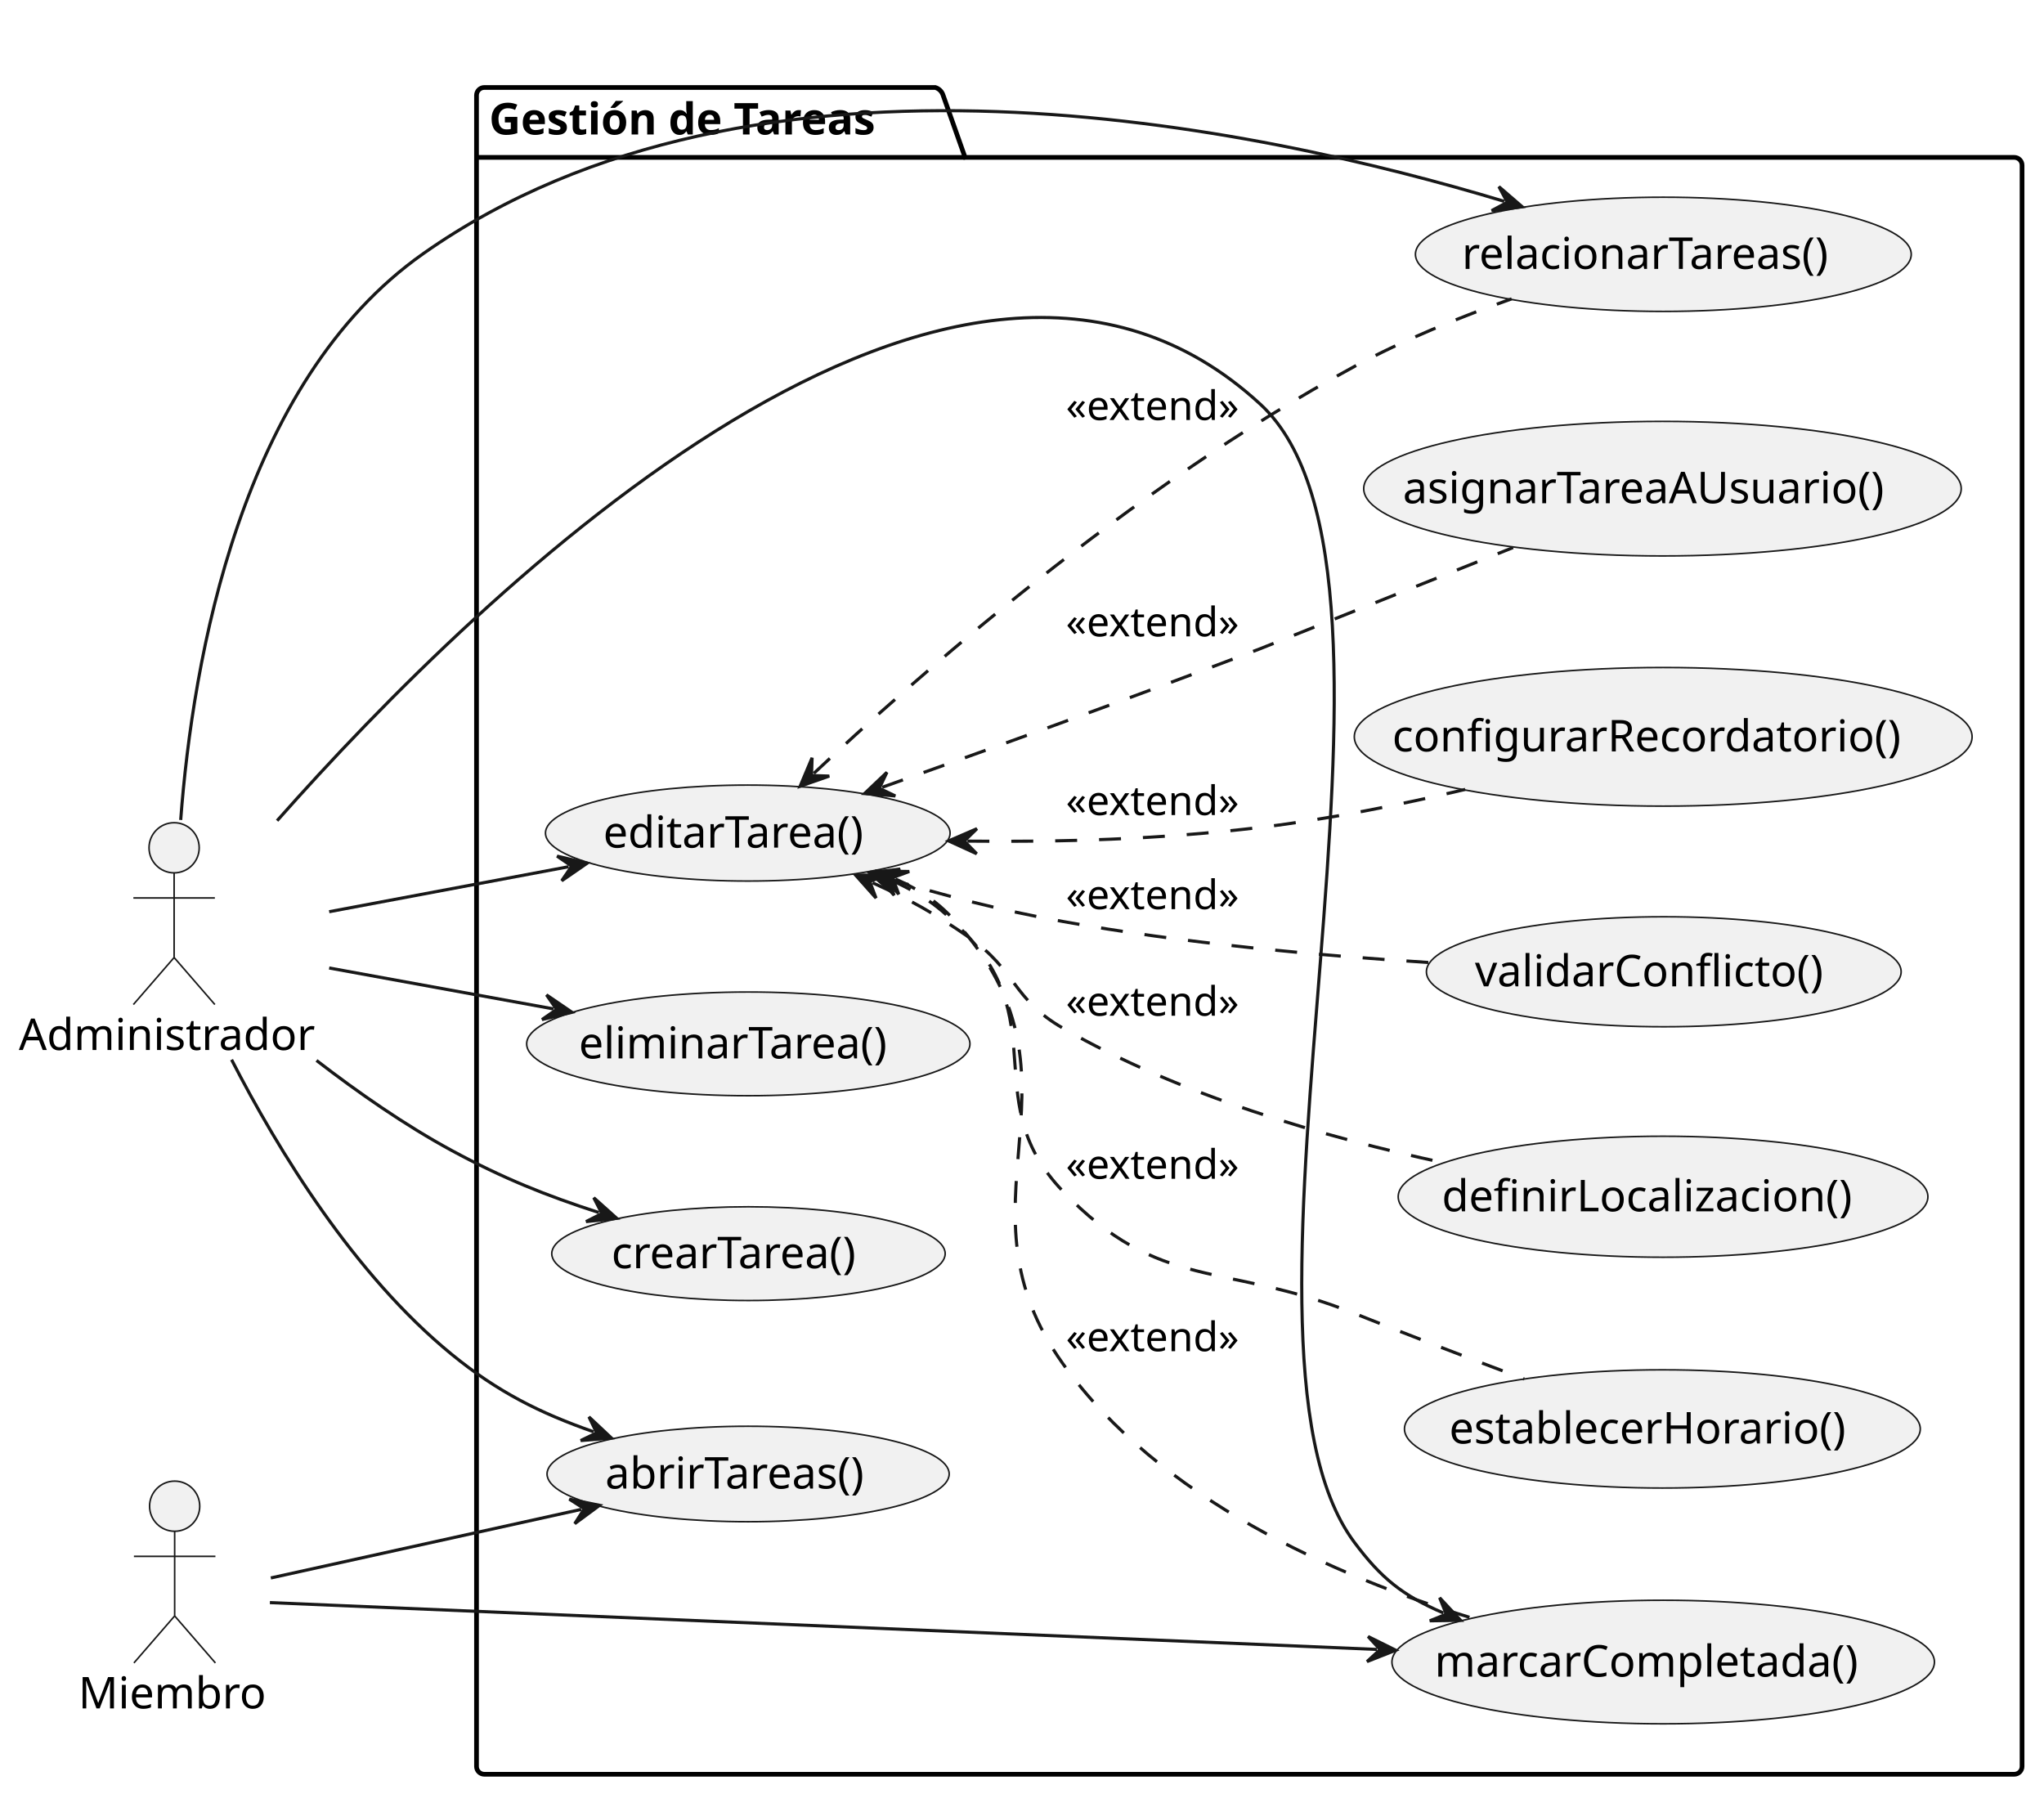
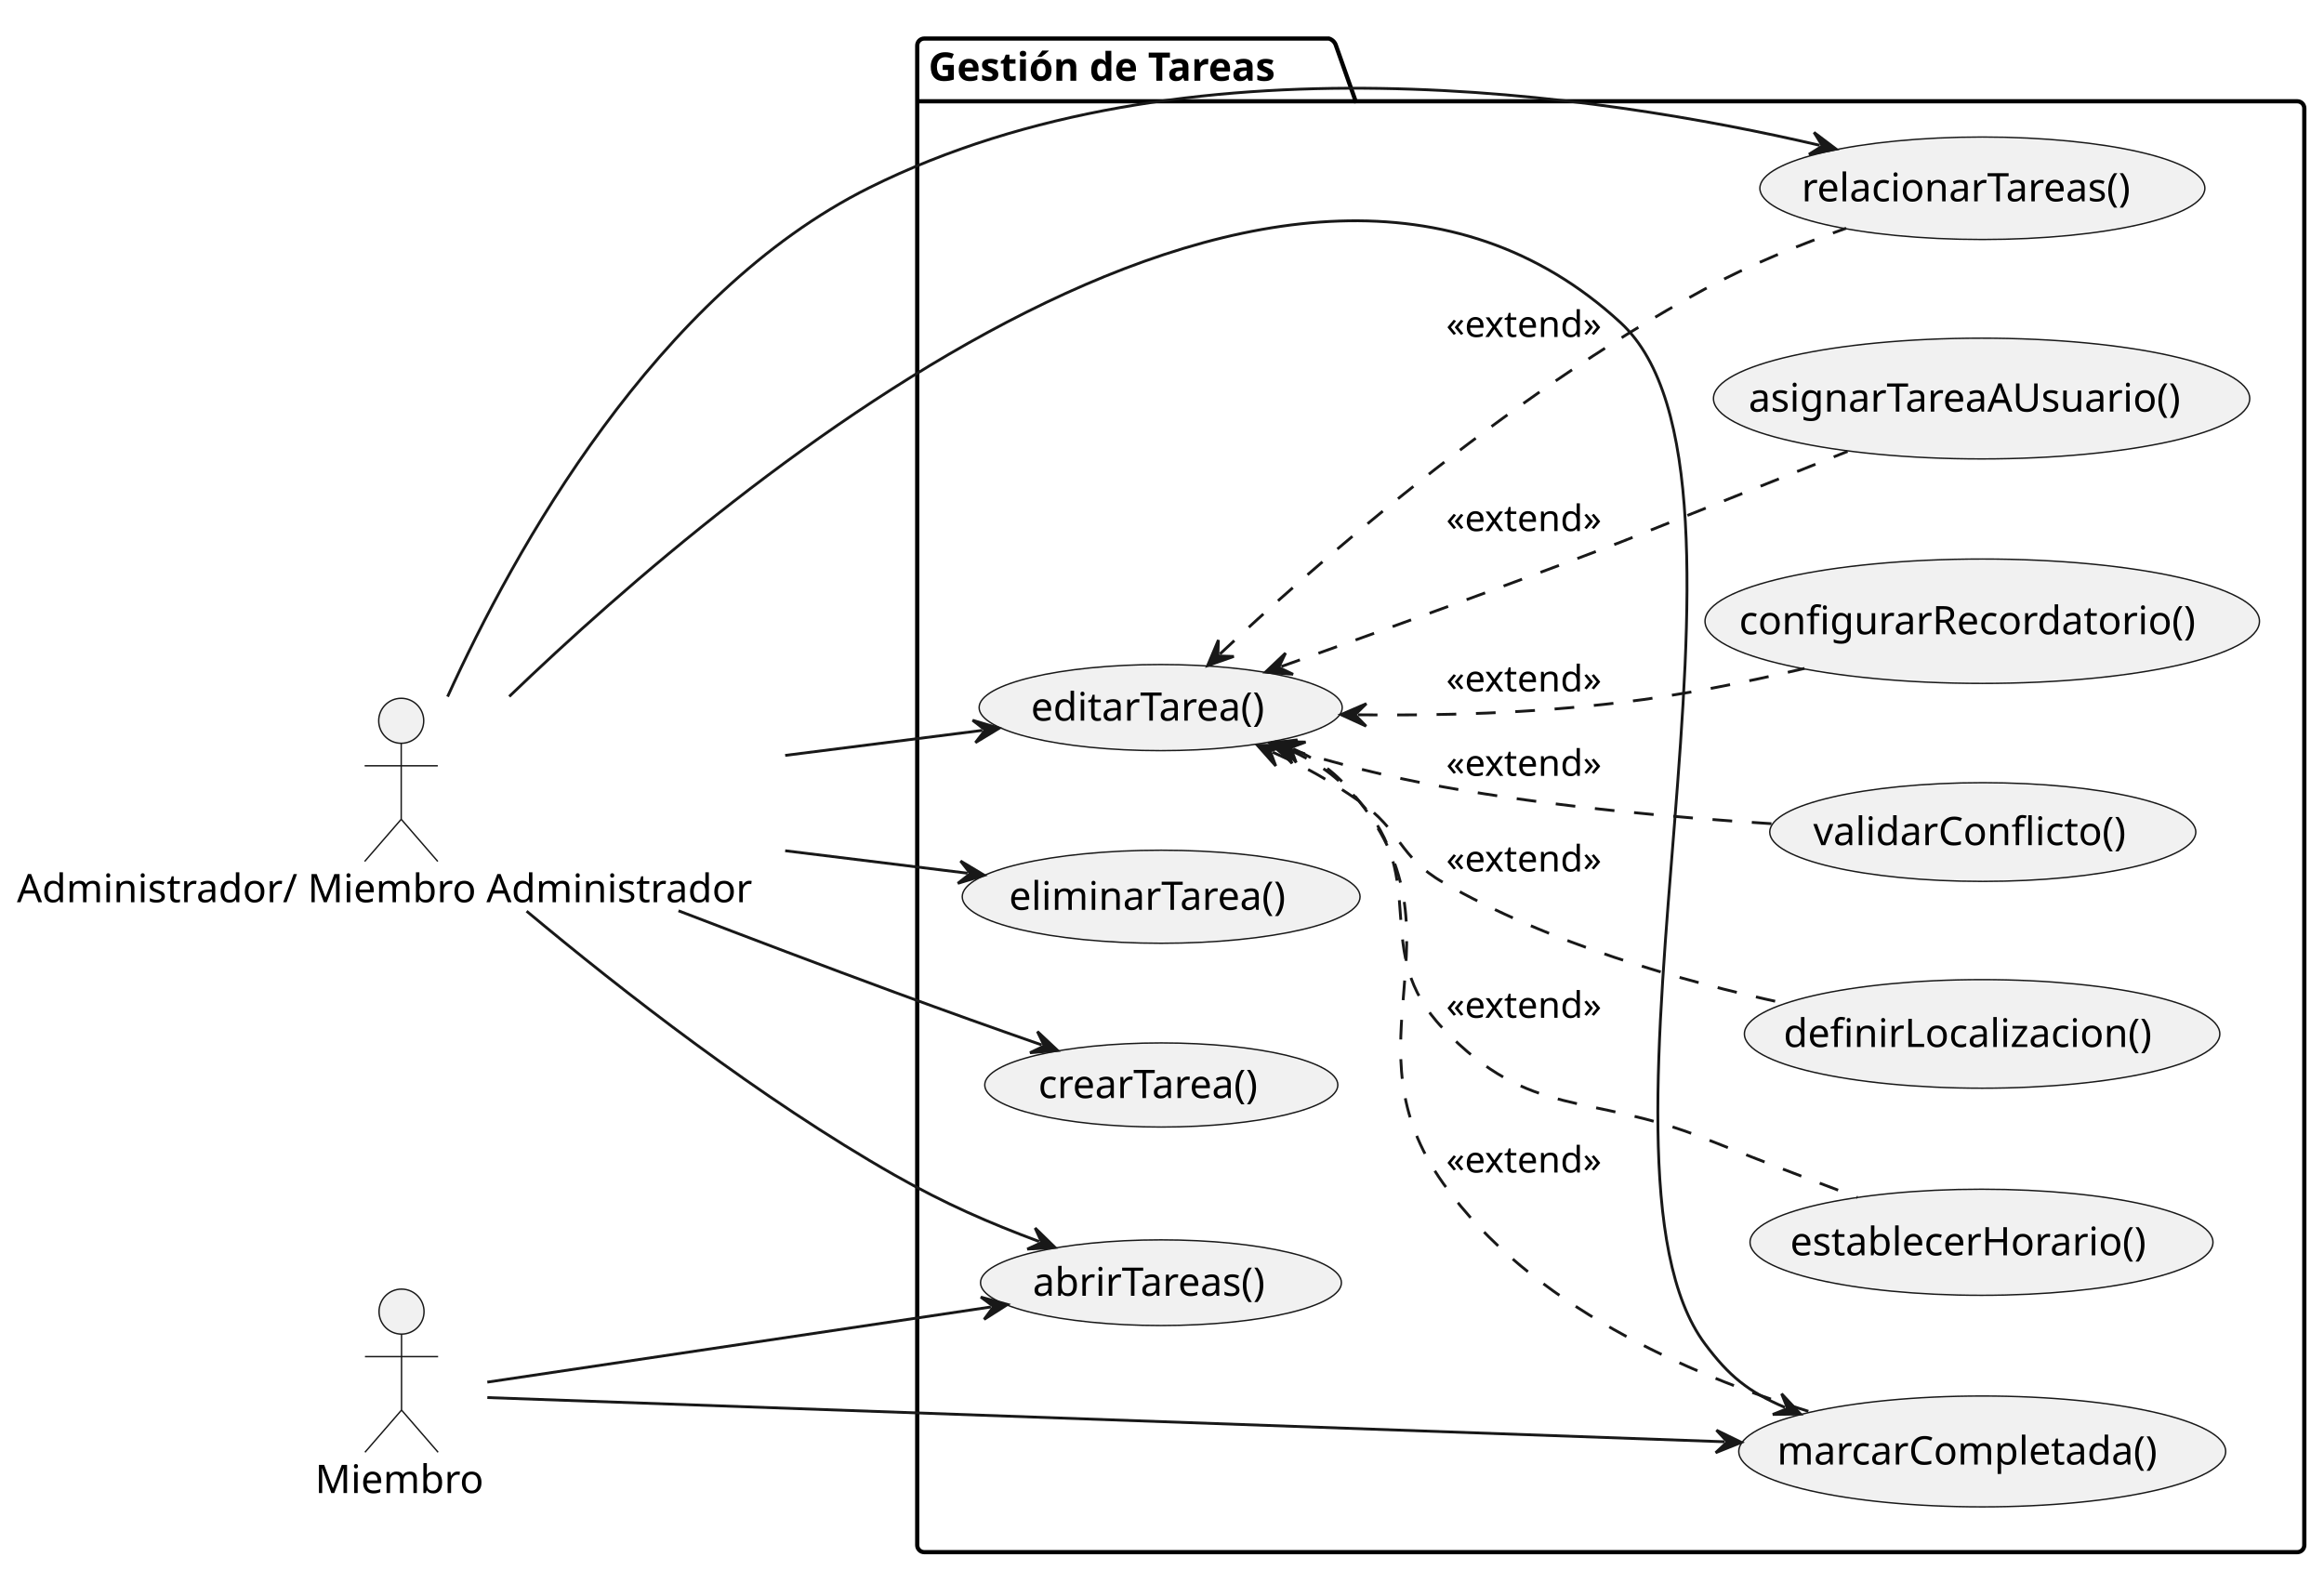
- <svg xmlns="http://www.w3.org/2000/svg" contentStyleType="text/css" data-diagram-type="DESCRIPTION" height="572px" preserveAspectRatio="none" style="width:652px;height:572px;background:#FFFFFF;" version="1.1" viewBox="0 0 652 572" width="652px" zoomAndPan="magnify">
+ <svg xmlns="http://www.w3.org/2000/svg" contentStyleType="text/css" data-diagram-type="DESCRIPTION" height="558px" preserveAspectRatio="none" style="width:826px;height:558px;background:#FFFFFF;" version="1.1" viewBox="0 0 826 558" width="826px" zoomAndPan="magnify">
  <defs />
  <g>
    <g class="cluster" data-entity="Gesti.n de Tareas" data-source-line="6" data-uid="ent0004" id="cluster_Gesti.n de Tareas">
-       <path d="M154.5,27.9 L298.337,27.9 A3.75,3.75 0 0 1 300.837,30.4 L307.837,50.197 L642.5,50.197 A2.5,2.5 0 0 1 645,52.697 L645,563.4 A2.5,2.5 0 0 1 642.5,565.9 L154.5,565.9 A2.5,2.5 0 0 1 152,563.4 L152,30.4 A2.5,2.5 0 0 1 154.5,27.9" fill="none" style="stroke:#000000;stroke-width:1.5;" />
-       <line style="stroke:#000000;stroke-width:1.5;" x1="152" x2="307.837" y1="50.197" y2="50.197" />
-       <text fill="#000000" font-family="sans-serif" font-size="14" font-weight="bold" lengthAdjust="spacing" textLength="142.837" x="156" y="42.895">Gestión de Tareas</text>
+       <path d="M328.5,13.7 L472.337,13.7 A3.75,3.75 0 0 1 474.837,16.2 L481.837,35.997 L816.5,35.997 A2.5,2.5 0 0 1 819,38.497 L819,549.2 A2.5,2.5 0 0 1 816.5,551.7 L328.5,551.7 A2.5,2.5 0 0 1 326,549.2 L326,16.2 A2.5,2.5 0 0 1 328.5,13.7" fill="none" style="stroke:#000000;stroke-width:1.5;" />
+       <line style="stroke:#000000;stroke-width:1.5;" x1="326" x2="481.837" y1="35.997" y2="35.997" />
+       <text fill="#000000" font-family="sans-serif" font-size="14" font-weight="bold" lengthAdjust="spacing" textLength="142.837" x="330" y="28.695">Gestión de Tareas</text>
    </g>
    <g class="entity" data-entity="UC1" data-source-line="8" data-uid="ent0005" id="entity_UC1">
-       <ellipse cx="238.748" cy="399.85" fill="#F1F1F1" rx="62.748" ry="14.95" style="stroke:#181818;stroke-width:0.5;" />
-       <text fill="#000000" font-family="sans-serif" font-size="14" lengthAdjust="spacing" textLength="87.404" x="195.046" y="404.498">crearTarea()</text>
+       <ellipse cx="412.748" cy="385.65" fill="#F1F1F1" rx="62.748" ry="14.95" style="stroke:#181818;stroke-width:0.5;" />
+       <text fill="#000000" font-family="sans-serif" font-size="14" lengthAdjust="spacing" textLength="87.404" x="369.046" y="390.298">crearTarea()</text>
    </g>
    <g class="entity" data-entity="UC2" data-source-line="9" data-uid="ent0006" id="entity_UC2">
-       <ellipse cx="238.53" cy="265.706" fill="#F1F1F1" rx="64.53" ry="15.306" style="stroke:#181818;stroke-width:0.5;" />
-       <text fill="#000000" font-family="sans-serif" font-size="14" lengthAdjust="spacing" textLength="92.217" x="192.421" y="270.354">editarTarea()</text>
+       <ellipse cx="412.53" cy="251.506" fill="#F1F1F1" rx="64.53" ry="15.306" style="stroke:#181818;stroke-width:0.5;" />
+       <text fill="#000000" font-family="sans-serif" font-size="14" lengthAdjust="spacing" textLength="92.217" x="366.421" y="256.154">editarTarea()</text>
    </g>
    <g class="entity" data-entity="UC3" data-source-line="10" data-uid="ent0007" id="entity_UC3">
-       <ellipse cx="238.698" cy="332.94" fill="#F1F1F1" rx="70.698" ry="16.54" style="stroke:#181818;stroke-width:0.5;" />
-       <text fill="#000000" font-family="sans-serif" font-size="14" lengthAdjust="spacing" textLength="108.131" x="184.632" y="337.588">eliminarTarea()</text>
+       <ellipse cx="412.698" cy="318.74" fill="#F1F1F1" rx="70.698" ry="16.54" style="stroke:#181818;stroke-width:0.5;" />
+       <text fill="#000000" font-family="sans-serif" font-size="14" lengthAdjust="spacing" textLength="108.131" x="358.632" y="323.388">eliminarTarea()</text>
    </g>
    <g class="entity" data-entity="UC4" data-source-line="11" data-uid="ent0008" id="entity_UC4">
-       <ellipse cx="530.526" cy="530.105" fill="#F1F1F1" rx="86.526" ry="19.705" style="stroke:#181818;stroke-width:0.5;" />
-       <text fill="#000000" font-family="sans-serif" font-size="14" lengthAdjust="spacing" textLength="145.831" x="457.611" y="534.754">marcarCompletada()</text>
+       <ellipse cx="704.526" cy="515.905" fill="#F1F1F1" rx="86.526" ry="19.705" style="stroke:#181818;stroke-width:0.5;" />
+       <text fill="#000000" font-family="sans-serif" font-size="14" lengthAdjust="spacing" textLength="145.831" x="631.611" y="520.554">marcarCompletada()</text>
    </g>
    <g class="entity" data-entity="UC8" data-source-line="12" data-uid="ent0009" id="entity_UC8">
-       <ellipse cx="238.636" cy="470.127" fill="#F1F1F1" rx="64.136" ry="15.227" style="stroke:#181818;stroke-width:0.5;" />
-       <text fill="#000000" font-family="sans-serif" font-size="14" lengthAdjust="spacing" textLength="91.164" x="193.054" y="474.776">abrirTareas()</text>
+       <ellipse cx="412.636" cy="455.927" fill="#F1F1F1" rx="64.136" ry="15.227" style="stroke:#181818;stroke-width:0.5;" />
+       <text fill="#000000" font-family="sans-serif" font-size="14" lengthAdjust="spacing" textLength="91.164" x="367.054" y="460.576">abrirTareas()</text>
    </g>
    <g class="entity" data-entity="UC5" data-source-line="15" data-uid="ent0010" id="entity_UC5">
-       <ellipse cx="530.577" cy="81.115" fill="#F1F1F1" rx="79.077" ry="18.215" style="stroke:#181818;stroke-width:0.5;" />
-       <text fill="#000000" font-family="sans-serif" font-size="14" lengthAdjust="spacing" textLength="128.495" x="466.329" y="85.764">relacionarTareas()</text>
+       <ellipse cx="704.577" cy="66.915" fill="#F1F1F1" rx="79.077" ry="18.215" style="stroke:#181818;stroke-width:0.5;" />
+       <text fill="#000000" font-family="sans-serif" font-size="14" lengthAdjust="spacing" textLength="128.495" x="640.329" y="71.564">relacionarTareas()</text>
    </g>
    <g class="entity" data-entity="UC6" data-source-line="16" data-uid="ent0011" id="entity_UC6">
-       <ellipse cx="530.269" cy="455.754" fill="#F1F1F1" rx="82.269" ry="18.854" style="stroke:#181818;stroke-width:0.5;" />
-       <text fill="#000000" font-family="sans-serif" font-size="14" lengthAdjust="spacing" textLength="135.994" x="462.272" y="460.402">establecerHorario()</text>
+       <ellipse cx="704.269" cy="441.554" fill="#F1F1F1" rx="82.269" ry="18.854" style="stroke:#181818;stroke-width:0.5;" />
+       <text fill="#000000" font-family="sans-serif" font-size="14" lengthAdjust="spacing" textLength="135.994" x="636.272" y="446.202">establecerHorario()</text>
    </g>
    <g class="entity" data-entity="UC7" data-source-line="17" data-uid="ent0012" id="entity_UC7">
-       <ellipse cx="530.484" cy="381.697" fill="#F1F1F1" rx="84.484" ry="19.297" style="stroke:#181818;stroke-width:0.5;" />
-       <text fill="#000000" font-family="sans-serif" font-size="14" lengthAdjust="spacing" textLength="141.135" x="459.917" y="386.345">definirLocalizacion()</text>
+       <ellipse cx="704.484" cy="367.497" fill="#F1F1F1" rx="84.484" ry="19.297" style="stroke:#181818;stroke-width:0.5;" />
+       <text fill="#000000" font-family="sans-serif" font-size="14" lengthAdjust="spacing" textLength="141.135" x="633.917" y="372.145">definirLocalizacion()</text>
    </g>
    <g class="entity" data-entity="UC9" data-source-line="18" data-uid="ent0013" id="entity_UC9">
-       <ellipse cx="530.717" cy="309.943" fill="#F1F1F1" rx="75.717" ry="17.543" style="stroke:#181818;stroke-width:0.5;" />
-       <text fill="#000000" font-family="sans-serif" font-size="14" lengthAdjust="spacing" textLength="120.463" x="470.486" y="314.592">validarConflicto()</text>
+       <ellipse cx="704.717" cy="295.743" fill="#F1F1F1" rx="75.717" ry="17.543" style="stroke:#181818;stroke-width:0.5;" />
+       <text fill="#000000" font-family="sans-serif" font-size="14" lengthAdjust="spacing" textLength="120.463" x="644.486" y="300.392">validarConflicto()</text>
    </g>
    <g class="entity" data-entity="UC10" data-source-line="19" data-uid="ent0014" id="entity_UC10">
-       <ellipse cx="530.533" cy="235.007" fill="#F1F1F1" rx="98.533" ry="22.107" style="stroke:#181818;stroke-width:0.5;" />
-       <text fill="#000000" font-family="sans-serif" font-size="14" lengthAdjust="spacing" textLength="172.819" x="444.123" y="239.655">configurarRecordatorio()</text>
+       <ellipse cx="704.533" cy="220.807" fill="#F1F1F1" rx="98.533" ry="22.107" style="stroke:#181818;stroke-width:0.5;" />
+       <text fill="#000000" font-family="sans-serif" font-size="14" lengthAdjust="spacing" textLength="172.819" x="618.123" y="225.455">configurarRecordatorio()</text>
    </g>
    <g class="entity" data-entity="UC11" data-source-line="20" data-uid="ent0015" id="entity_UC11">
-       <ellipse cx="530.3" cy="155.86" fill="#F1F1F1" rx="95.3" ry="21.46" style="stroke:#181818;stroke-width:0.5;" />
-       <text fill="#000000" font-family="sans-serif" font-size="14" lengthAdjust="spacing" textLength="165.642" x="447.479" y="160.508">asignarTareaAUsuario()</text>
+       <ellipse cx="704.3" cy="141.66" fill="#F1F1F1" rx="95.3" ry="21.46" style="stroke:#181818;stroke-width:0.5;" />
+       <text fill="#000000" font-family="sans-serif" font-size="14" lengthAdjust="spacing" textLength="165.642" x="621.479" y="146.308">asignarTareaAUsuario()</text>
    </g>
    <g class="entity" data-entity="Admin" data-source-line="3" data-uid="ent0002" id="entity_Admin">
-       <ellipse cx="55.54" cy="270.4" fill="#F1F1F1" rx="8" ry="8" style="stroke:#181818;stroke-width:0.5;" />
-       <path d="M55.54,278.4 L55.54,305.4 M42.54,286.4 L68.54,286.4 M55.54,305.4 L42.54,320.4 M55.54,305.4 L68.54,320.4" fill="none" style="stroke:#181818;stroke-width:0.5;" />
-       <text fill="#000000" font-family="sans-serif" font-size="14" lengthAdjust="spacing" textLength="99.08" x="6" y="334.895">Administrador</text>
+       <ellipse cx="142.602" cy="256.2" fill="#F1F1F1" rx="8" ry="8" style="stroke:#181818;stroke-width:0.5;" />
+       <path d="M142.602,264.2 L142.602,291.2 M129.602,272.2 L155.602,272.2 M142.602,291.2 L129.602,306.2 M142.602,291.2 L155.602,306.2" fill="none" style="stroke:#181818;stroke-width:0.5;" />
+       <text fill="#000000" font-family="sans-serif" font-size="14" lengthAdjust="spacing" textLength="273.205" x="6" y="320.695">Administrador/ Miembro Administrador</text>
    </g>
    <g class="entity" data-entity="Miem" data-source-line="4" data-uid="ent0003" id="entity_Miem">
-       <ellipse cx="55.714" cy="480.4" fill="#F1F1F1" rx="8" ry="8" style="stroke:#181818;stroke-width:0.5;" />
-       <path d="M55.714,488.4 L55.714,515.4 M42.714,496.4 L68.714,496.4 M55.714,515.4 L42.714,530.4 M55.714,515.4 L68.714,530.4" fill="none" style="stroke:#181818;stroke-width:0.5;" />
-       <text fill="#000000" font-family="sans-serif" font-size="14" lengthAdjust="spacing" textLength="61.428" x="25" y="544.895">Miembro</text>
+       <ellipse cx="142.714" cy="466.2" fill="#F1F1F1" rx="8" ry="8" style="stroke:#181818;stroke-width:0.5;" />
+       <path d="M142.714,474.2 L142.714,501.2 M129.714,482.2 L155.714,482.2 M142.714,501.2 L129.714,516.2 M142.714,501.2 L155.714,516.2" fill="none" style="stroke:#181818;stroke-width:0.5;" />
+       <text fill="#000000" font-family="sans-serif" font-size="14" lengthAdjust="spacing" textLength="61.428" x="112" y="530.695">Miembro</text>
    </g>
    <g class="link" data-entity-1="Admin" data-entity-2="UC1" data-source-line="24" data-uid="lnk16" id="link_Admin_UC1">
-       <path d="M100.96,338.23 C114.23,348.46 129.2,358.88 144,366.9 C160.5,375.84 174.19,381.306 191.03,386.746" fill="none" id="Admin-to-UC1" style="stroke:#181818;stroke-width:1;" />
-       <polygon fill="#181818" points="196.74,388.59,189.405,382.017,191.982,387.053,186.946,389.63,196.74,388.59" style="stroke:#181818;stroke-width:1;" />
+       <path d="M241.15,323.73 C266.15,333.32 293.03,343.5 318,352.7 C337.06,359.72 352.746,365.301 370.236,371.411" fill="none" id="Admin-to-UC1" style="stroke:#181818;stroke-width:1;" />
+       <polygon fill="#181818" points="375.9,373.39,368.723,366.646,371.18,371.741,366.084,374.198,375.9,373.39" style="stroke:#181818;stroke-width:1;" />
    </g>
    <g class="link" data-entity-1="Admin" data-entity-2="UC2" data-source-line="25" data-uid="lnk17" id="link_Admin_UC2">
-       <path d="M105,290.79 C130.45,286.01 155.693,281.269 181.383,276.439" fill="none" id="Admin-to-UC2" style="stroke:#181818;stroke-width:1;" />
-       <polygon fill="#181818" points="187.28,275.33,177.696,273.062,182.366,276.254,179.174,280.924,187.28,275.33" style="stroke:#181818;stroke-width:1;" />
+       <path d="M279.07,268.5 C305.94,265.09 326.788,262.445 349.168,259.605" fill="none" id="Admin-to-UC2" style="stroke:#181818;stroke-width:1;" />
+       <polygon fill="#181818" points="355.12,258.85,345.688,256.015,350.16,259.479,346.695,263.951,355.12,258.85" style="stroke:#181818;stroke-width:1;" />
    </g>
    <g class="link" data-entity-1="Admin" data-entity-2="UC3" data-source-line="26" data-uid="lnk18" id="link_Admin_UC3">
-       <path d="M105,308.74 C128.88,313.1 151.868,317.282 176.558,321.792" fill="none" id="Admin-to-UC3" style="stroke:#181818;stroke-width:1;" />
-       <polygon fill="#181818" points="182.46,322.87,174.325,317.318,177.541,321.971,172.888,325.188,182.46,322.87" style="stroke:#181818;stroke-width:1;" />
+       <path d="M279.07,302.39 C303.87,305.45 322.635,307.756 343.895,310.376" fill="none" id="Admin-to-UC3" style="stroke:#181818;stroke-width:1;" />
+       <polygon fill="#181818" points="349.85,311.11,341.407,306.039,344.887,310.498,340.428,313.979,349.85,311.11" style="stroke:#181818;stroke-width:1;" />
    </g>
    <g class="link" data-entity-1="Admin" data-entity-2="UC4" data-source-line="27" data-uid="lnk19" id="link_Admin_UC4">
-       <path d="M88.39,261.76 C153.85,187.86 305.38,39.93 402,128.9 C461.54,183.73 383.61,427.02 432,491.9 C440.47,503.26 447.311,508.865 460.411,514.455" fill="none" id="Admin-to-UC4" style="stroke:#181818;stroke-width:1;" />
-       <polygon fill="#181818" points="465.93,516.81,459.222,509.599,461.331,514.848,456.082,516.957,465.93,516.81" style="stroke:#181818;stroke-width:1;" />
+       <path d="M181,247.56 C262.51,169.15 457.95,6 576,114.7 C635.54,169.53 557.61,412.82 606,477.7 C614.47,489.06 621.311,494.665 634.411,500.255" fill="none" id="Admin-to-UC4" style="stroke:#181818;stroke-width:1;" />
+       <polygon fill="#181818" points="639.93,502.61,633.222,495.399,635.331,500.648,630.082,502.757,639.93,502.61" style="stroke:#181818;stroke-width:1;" />
    </g>
    <g class="link" data-entity-1="Admin" data-entity-2="UC5" data-source-line="28" data-uid="lnk20" id="link_Admin_UC5">
-       <path d="M57.64,261.53 C61.48,210.49 76.7,121.93 135,80.9 C241.41,6 401.436,40.545 479.836,64.225" fill="none" id="Admin-to-UC5" style="stroke:#181818;stroke-width:1;" />
-       <polygon fill="#181818" points="485.58,65.96,478.121,59.529,480.794,64.514,475.808,67.187,485.58,65.96" style="stroke:#181818;stroke-width:1;" />
+       <path d="M159.08,247.62 C182.71,195.61 233.06,104.5 309,66.7 C421.05,10.93 568.316,33.423 646.766,51.643" fill="none" id="Admin-to-UC5" style="stroke:#181818;stroke-width:1;" />
+       <polygon fill="#181818" points="652.61,53,644.748,47.068,647.74,51.869,642.938,54.86,652.61,53" style="stroke:#181818;stroke-width:1;" />
    </g>
    <g class="link" data-entity-1="Admin" data-entity-2="UC8" data-source-line="29" data-uid="lnk21" id="link_Admin_UC8">
-       <path d="M73.87,337.99 C88.84,367.12 112.93,406.48 144,431.9 C158.78,443.99 172.266,450.7 189.376,456.68" fill="none" id="Admin-to-UC8" style="stroke:#181818;stroke-width:1;" />
-       <polygon fill="#181818" points="195.04,458.66,187.864,451.915,190.32,457.01,185.224,459.467,195.04,458.66" style="stroke:#181818;stroke-width:1;" />
+       <path d="M187.17,323.87 C221.18,352.28 270.44,390.67 318,417.7 C335.98,427.92 351.627,434.697 369.327,441.286" fill="none" id="Admin-to-UC8" style="stroke:#181818;stroke-width:1;" />
+       <polygon fill="#181818" points="374.95,443.38,367.911,436.491,370.264,441.635,365.12,443.988,374.95,443.38" style="stroke:#181818;stroke-width:1;" />
    </g>
    <g class="link" data-entity-1="Miem" data-entity-2="UC4" data-source-line="32" data-uid="lnk22" id="link_Miem_UC4">
-       <path d="M86.09,511.15 C156.77,514.14 331.575,521.526 439.225,526.086" fill="none" id="Miem-to-UC4" style="stroke:#181818;stroke-width:1;" />
-       <polygon fill="#181818" points="445.22,526.34,436.397,521.963,440.224,526.128,436.059,529.956,445.22,526.34" style="stroke:#181818;stroke-width:1;" />
+       <path d="M173.21,496.76 C255.97,499.72 485.394,507.906 612.924,512.466" fill="none" id="Miem-to-UC4" style="stroke:#181818;stroke-width:1;" />
+       <polygon fill="#181818" points="618.92,512.68,610.069,508.361,613.923,512.501,609.783,516.356,618.92,512.68" style="stroke:#181818;stroke-width:1;" />
    </g>
    <g class="link" data-entity-1="Miem" data-entity-2="UC8" data-source-line="33" data-uid="lnk23" id="link_Miem_UC8">
-       <path d="M86.39,503.29 C114.9,496.99 152.421,488.705 185.401,481.415" fill="none" id="Miem-to-UC8" style="stroke:#181818;stroke-width:1;" />
-       <polygon fill="#181818" points="191.26,480.12,181.609,478.157,186.378,481.199,183.335,485.968,191.26,480.12" style="stroke:#181818;stroke-width:1;" />
+       <path d="M173.2,491.27 C217.77,484.62 296.676,472.836 352.166,464.555" fill="none" id="Miem-to-UC8" style="stroke:#181818;stroke-width:1;" />
+       <polygon fill="#181818" points="358.1,463.67,348.608,461.042,353.155,464.408,349.789,468.954,358.1,463.67" style="stroke:#181818;stroke-width:1;" />
    </g>
    <g class="link" data-entity-1="UC2" data-entity-2="UC4" data-source-line="36" data-uid="lnk24" id="link_UC2_UC4">
-       <path d="M285.64,280.339 C296.39,285.289 301.6,289.6 309,298.9 C347.55,347.33 303.08,384.49 339,434.9 C369.77,478.09 425.9,502.71 469.29,516.01" fill="none" id="UC2-backto-UC4" style="stroke:#181818;stroke-width:1;stroke-dasharray:7,7;" />
-       <polygon fill="#181818" points="280.19,277.83,286.692,285.228,284.732,279.921,290.038,277.961,280.19,277.83" style="stroke:#181818;stroke-width:1;" />
-       <text fill="#000000" font-family="sans-serif" font-size="13" lengthAdjust="spacing" textLength="61.185" x="340" y="430.967">«extend»</text>
+       <path d="M459.64,266.139 C470.39,271.089 475.6,275.4 483,284.7 C521.55,333.13 477.08,370.29 513,420.7 C543.77,463.89 599.9,488.51 643.29,501.81" fill="none" id="UC2-backto-UC4" style="stroke:#181818;stroke-width:1;stroke-dasharray:7,7;" />
+       <polygon fill="#181818" points="454.19,263.63,460.692,271.028,458.732,265.721,464.038,263.761,454.19,263.63" style="stroke:#181818;stroke-width:1;" />
+       <text fill="#000000" font-family="sans-serif" font-size="13" lengthAdjust="spacing" textLength="61.185" x="514" y="416.767">«extend»</text>
    </g>
    <g class="link" data-entity-1="UC2" data-entity-2="UC5" data-source-line="37" data-uid="lnk25" id="link_UC2_UC5">
-       <path d="M259.593,246.671 C290.893,217.261 359.89,155.92 432,116.9 C447.71,108.4 465.85,101.09 482.19,95.32" fill="none" id="UC2-backto-UC5" style="stroke:#181818;stroke-width:1;stroke-dasharray:7,7;" />
-       <polygon fill="#181818" points="255.22,250.78,264.518,247.532,258.864,247.356,259.04,241.702,255.22,250.78" style="stroke:#181818;stroke-width:1;" />
-       <text fill="#000000" font-family="sans-serif" font-size="13" lengthAdjust="spacing" textLength="61.185" x="340" y="133.967">«extend»</text>
+       <path d="M433.593,232.471 C464.893,203.061 533.89,141.72 606,102.7 C621.71,94.2 639.85,86.89 656.19,81.12" fill="none" id="UC2-backto-UC5" style="stroke:#181818;stroke-width:1;stroke-dasharray:7,7;" />
+       <polygon fill="#181818" points="429.22,236.58,438.518,233.332,432.864,233.156,433.04,227.502,429.22,236.58" style="stroke:#181818;stroke-width:1;" />
+       <text fill="#000000" font-family="sans-serif" font-size="13" lengthAdjust="spacing" textLength="61.185" x="514" y="119.767">«extend»</text>
    </g>
    <g class="link" data-entity-1="UC2" data-entity-2="UC6" data-source-line="38" data-uid="lnk26" id="link_UC2_UC6">
-       <path d="M284.132,280.664 C295.101,285.654 300.79,289.93 309,298.9 C334.92,327.22 312.44,352.19 339,379.9 C370.01,412.26 390.37,402.28 432,418.9 C449.65,425.95 469.23,433.44 486.18,439.83" fill="none" id="UC2-backto-UC6" style="stroke:#181818;stroke-width:1;stroke-dasharray:7,7;" />
-       <polygon fill="#181818" points="278.67,278.18,285.206,285.548,283.221,280.25,288.519,278.265,278.67,278.18" style="stroke:#181818;stroke-width:1;" />
-       <text fill="#000000" font-family="sans-serif" font-size="13" lengthAdjust="spacing" textLength="61.185" x="340" y="375.967">«extend»</text>
+       <path d="M458.132,266.464 C469.101,271.454 474.79,275.73 483,284.7 C508.92,313.02 486.44,337.99 513,365.7 C544.01,398.06 564.37,388.08 606,404.7 C623.65,411.75 643.23,419.24 660.18,425.63" fill="none" id="UC2-backto-UC6" style="stroke:#181818;stroke-width:1;stroke-dasharray:7,7;" />
+       <polygon fill="#181818" points="452.67,263.98,459.206,271.348,457.221,266.05,462.519,264.065,452.67,263.98" style="stroke:#181818;stroke-width:1;" />
+       <text fill="#000000" font-family="sans-serif" font-size="13" lengthAdjust="spacing" textLength="61.185" x="514" y="361.767">«extend»</text>
    </g>
    <g class="link" data-entity-1="UC2" data-entity-2="UC7" data-source-line="39" data-uid="lnk27" id="link_UC2_UC7">
-       <path d="M278.356,281.565 C290.216,286.935 297.91,291.22 309,298.9 C324.24,309.46 322.93,318.65 339,327.9 C376.39,349.42 422.9,362.82 460.61,370.89" fill="none" id="UC2-backto-UC7" style="stroke:#181818;stroke-width:1;stroke-dasharray:7,7;" />
-       <polygon fill="#181818" points="272.89,279.09,279.439,286.446,277.445,281.152,282.739,279.158,272.89,279.09" style="stroke:#181818;stroke-width:1;" />
-       <text fill="#000000" font-family="sans-serif" font-size="13" lengthAdjust="spacing" textLength="61.185" x="340" y="323.967">«extend»</text>
+       <path d="M452.356,267.365 C464.216,272.735 471.91,277.02 483,284.7 C498.24,295.26 496.93,304.45 513,313.7 C550.39,335.22 596.9,348.62 634.61,356.69" fill="none" id="UC2-backto-UC7" style="stroke:#181818;stroke-width:1;stroke-dasharray:7,7;" />
+       <polygon fill="#181818" points="446.89,264.89,453.439,272.246,451.445,266.952,456.739,264.958,446.89,264.89" style="stroke:#181818;stroke-width:1;" />
+       <text fill="#000000" font-family="sans-serif" font-size="13" lengthAdjust="spacing" textLength="61.185" x="514" y="309.767">«extend»</text>
    </g>
    <g class="link" data-entity-1="UC2" data-entity-2="UC9" data-source-line="40" data-uid="lnk28" id="link_UC2_UC9">
-       <path d="M283.11,280.136 C301.52,285.736 318.34,290.16 339,293.9 C377.21,300.82 420.29,304.75 455.8,306.99" fill="none" id="UC2-backto-UC9" style="stroke:#181818;stroke-width:1;stroke-dasharray:7,7;" />
-       <polygon fill="#181818" points="277.37,278.39,284.816,284.836,282.154,279.845,287.144,277.182,277.37,278.39" style="stroke:#181818;stroke-width:1;" />
-       <text fill="#000000" font-family="sans-serif" font-size="13" lengthAdjust="spacing" textLength="61.185" x="340" y="289.967">«extend»</text>
+       <path d="M457.11,265.936 C475.52,271.536 492.34,275.96 513,279.7 C551.21,286.62 594.29,290.55 629.8,292.79" fill="none" id="UC2-backto-UC9" style="stroke:#181818;stroke-width:1;stroke-dasharray:7,7;" />
+       <polygon fill="#181818" points="451.37,264.19,458.816,270.636,456.154,265.645,461.144,262.982,451.37,264.19" style="stroke:#181818;stroke-width:1;" />
+       <text fill="#000000" font-family="sans-serif" font-size="13" lengthAdjust="spacing" textLength="61.185" x="514" y="275.767">«extend»</text>
    </g>
    <g class="link" data-entity-1="UC2" data-entity-2="UC10" data-source-line="41" data-uid="lnk29" id="link_UC2_UC10">
-       <path d="M308.59,268.274 C338.77,268.594 369.36,267.77 402,263.9 C423.53,261.35 446.74,256.66 467.38,251.79" fill="none" id="UC2-backto-UC10" style="stroke:#181818;stroke-width:1;stroke-dasharray:7,7;" />
-       <polygon fill="#181818" points="302.59,268.21,311.547,272.305,307.59,268.263,311.632,264.306,302.59,268.21" style="stroke:#181818;stroke-width:1;" />
-       <text fill="#000000" font-family="sans-serif" font-size="13" lengthAdjust="spacing" textLength="61.185" x="340" y="259.967">«extend»</text>
+       <path d="M482.59,254.074 C512.77,254.394 543.36,253.57 576,249.7 C597.53,247.15 620.74,242.46 641.38,237.59" fill="none" id="UC2-backto-UC10" style="stroke:#181818;stroke-width:1;stroke-dasharray:7,7;" />
+       <polygon fill="#181818" points="476.59,254.01,485.547,258.105,481.59,254.063,485.632,250.106,476.59,254.01" style="stroke:#181818;stroke-width:1;" />
+       <text fill="#000000" font-family="sans-serif" font-size="13" lengthAdjust="spacing" textLength="61.185" x="514" y="245.767">«extend»</text>
    </g>
    <g class="link" data-entity-1="UC2" data-entity-2="UC11" data-source-line="42" data-uid="lnk30" id="link_UC2_UC11">
-       <path d="M281.424,251.101 C314.434,239.371 358.81,223.37 402,206.9 C402.52,206.7 446.5,189.11 482.65,174.64" fill="none" id="UC2-backto-UC11" style="stroke:#181818;stroke-width:1;stroke-dasharray:7,7;" />
-       <polygon fill="#181818" points="275.77,253.11,285.59,253.866,280.481,251.436,282.911,246.327,275.77,253.11" style="stroke:#181818;stroke-width:1;" />
-       <text fill="#000000" font-family="sans-serif" font-size="13" lengthAdjust="spacing" textLength="61.185" x="340" y="202.967">«extend»</text>
+       <path d="M455.424,236.901 C488.434,225.171 532.81,209.17 576,192.7 C576.52,192.5 620.5,174.91 656.65,160.44" fill="none" id="UC2-backto-UC11" style="stroke:#181818;stroke-width:1;stroke-dasharray:7,7;" />
+       <polygon fill="#181818" points="449.77,238.91,459.59,239.666,454.481,237.236,456.911,232.127,449.77,238.91" style="stroke:#181818;stroke-width:1;" />
+       <text fill="#000000" font-family="sans-serif" font-size="13" lengthAdjust="spacing" textLength="61.185" x="514" y="188.767">«extend»</text>
    </g>
  </g>
</svg>
